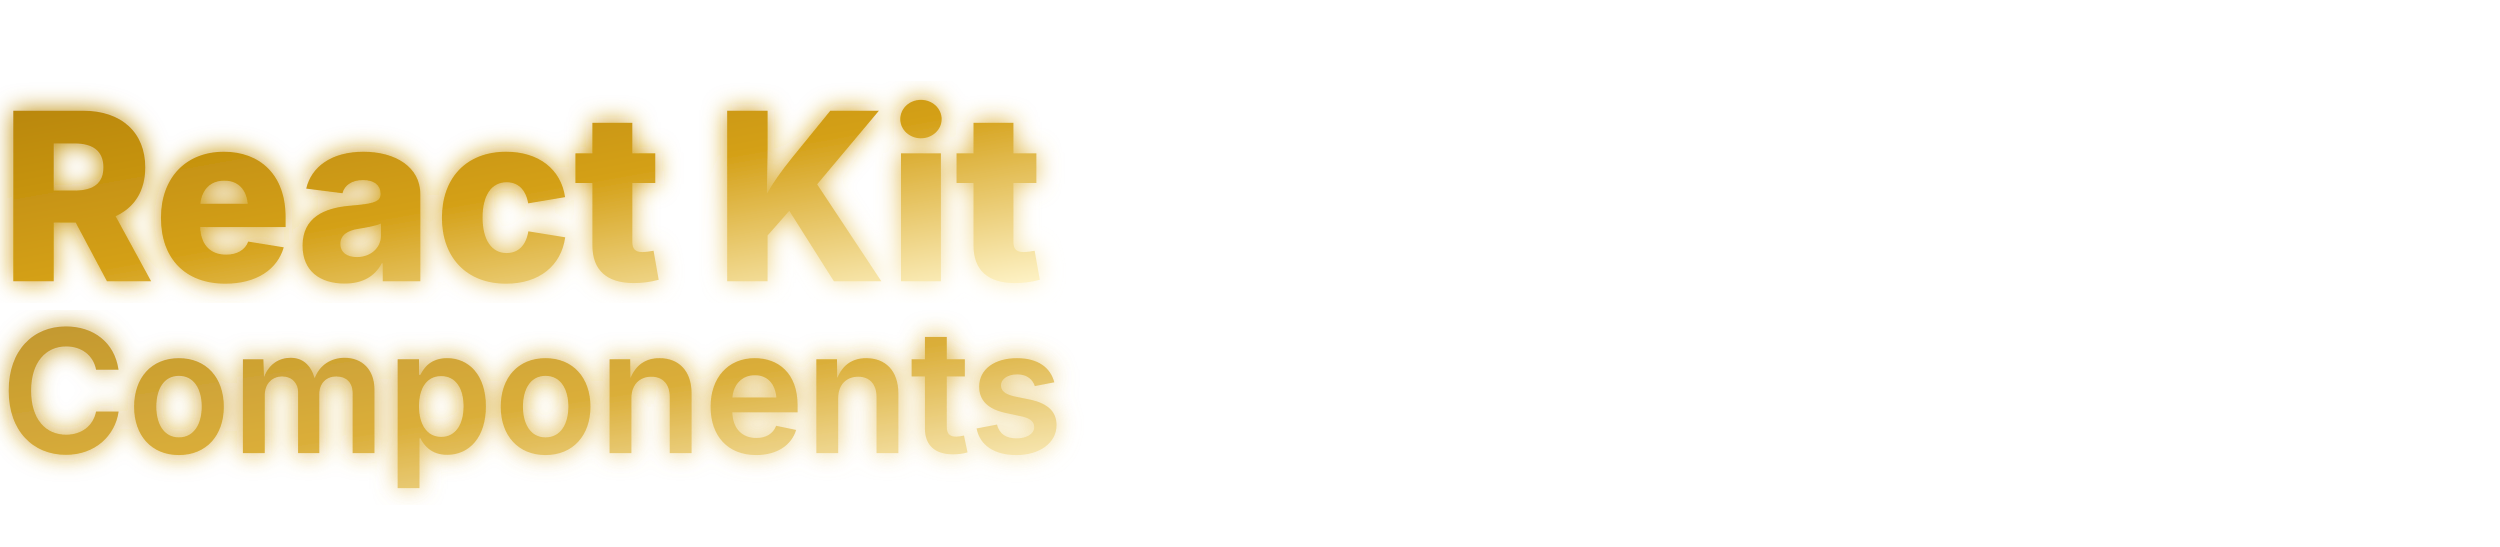
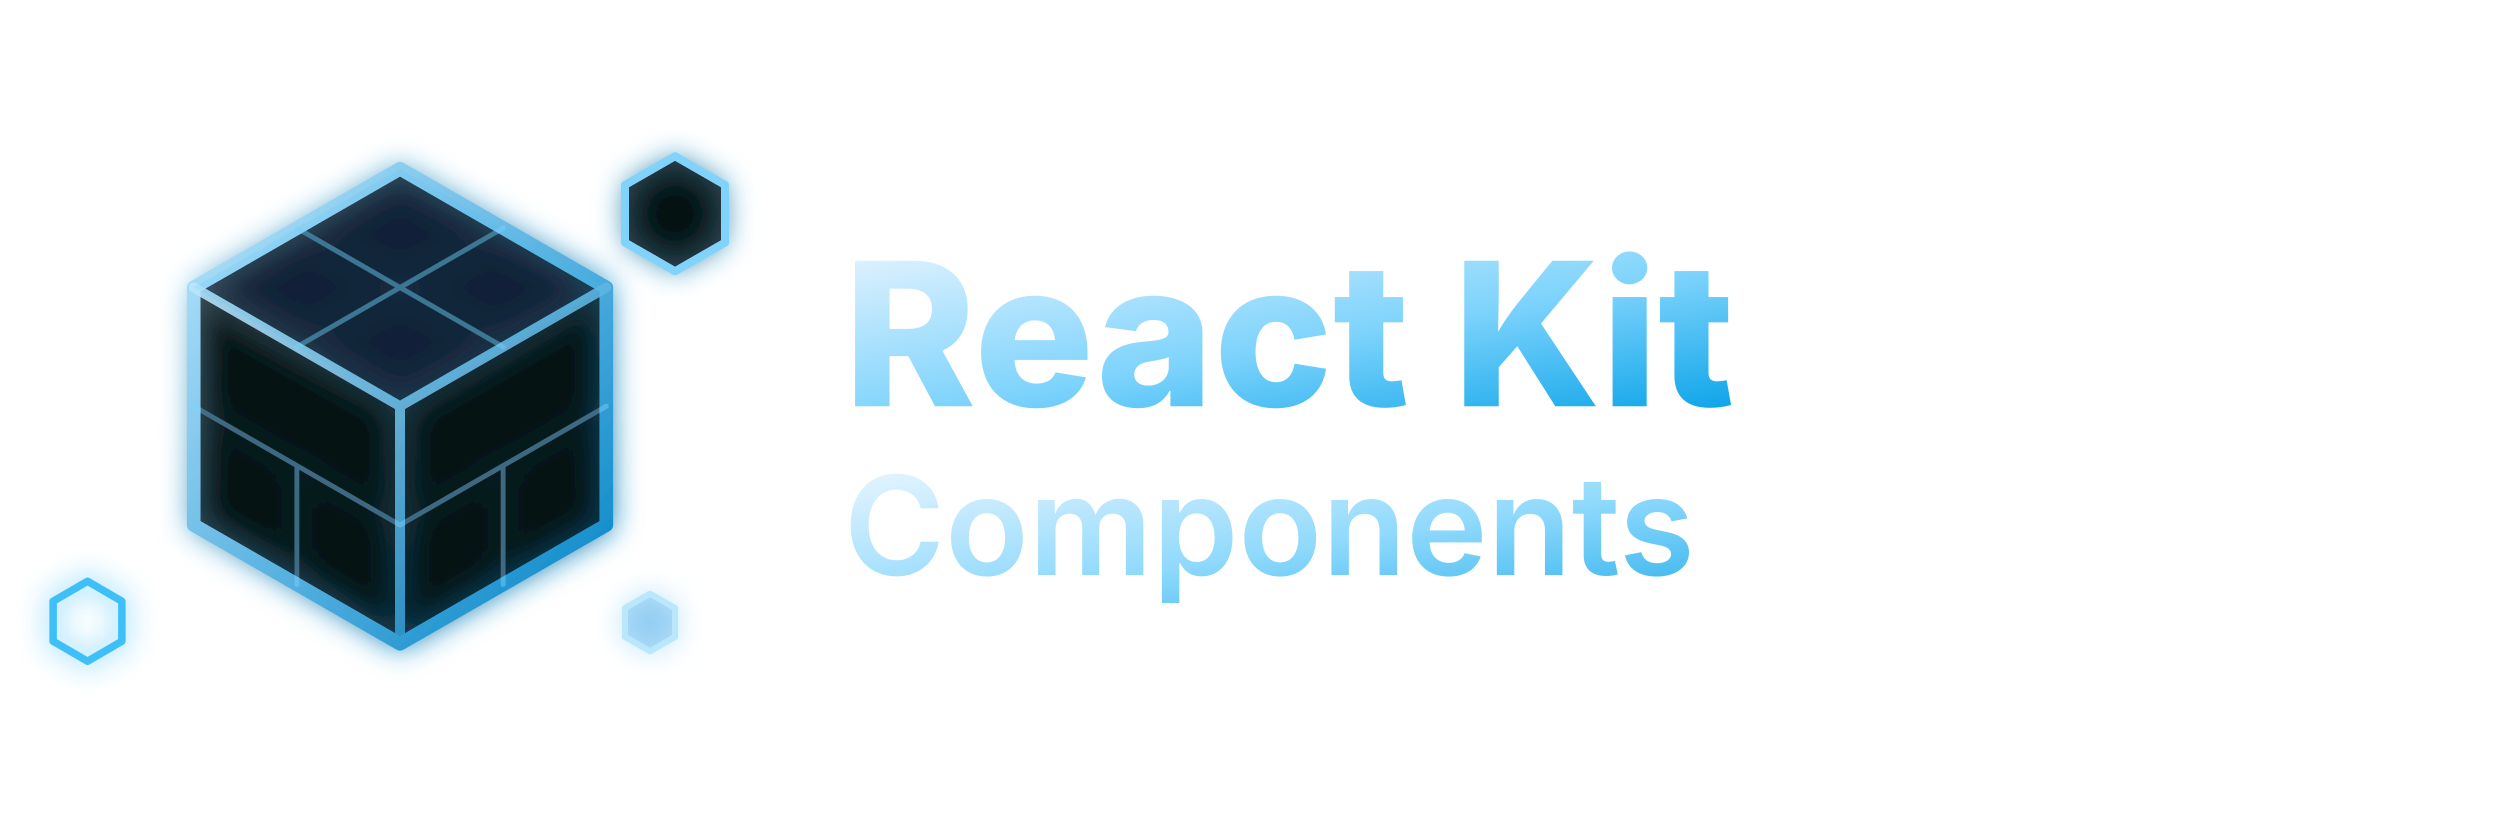
- <svg xmlns="http://www.w3.org/2000/svg" viewBox="0 0 320 70">
+ <svg xmlns="http://www.w3.org/2000/svg" viewBox="0 0 400 130">
  <defs>
-     <linearGradient id="textGrad" x1="0%" y1="0%" x2="100%" y2="100%">
-       <stop offset="0%" style="stop-color:#b8860b" />
-       <stop offset="50%" style="stop-color:#d4a017" />
-       <stop offset="100%" style="stop-color:#fef3c7" />
+     <linearGradient id="txt" x1="0%" y1="0%" x2="100%" y2="100%">
+       <stop offset="0%" stop-color="#e0f2fe" />
+       <stop offset="55%" stop-color="#7dd3fc" />
+       <stop offset="100%" stop-color="#0ea5e9" />
    </linearGradient>
-     <filter id="softGlow">
-       <feGaussianBlur stdDeviation="1.5" result="blur" />
+     <linearGradient id="edge" x1="0%" y1="0%" x2="100%" y2="100%">
+       <stop offset="0%" stop-color="#bae6fd" />
+       <stop offset="100%" stop-color="#0284c7" />
+     </linearGradient>
+     <filter id="glow" x="-40%" y="-40%" width="180%" height="180%">
+       <feGaussianBlur stdDeviation="2.2" result="b" />
      <feMerge>
-         <feMergeNode in="blur" />
+         <feMergeNode in="b" />
        <feMergeNode in="SourceGraphic" />
      </feMerge>
    </filter>
  </defs>
-   <text x="0" y="36" font-family="system-ui, -apple-system, sans-serif" font-size="30" font-weight="800" fill="url(#textGrad)" filter="url(#softGlow)">
-     React Kit
-   </text>
-   <text x="0" y="58" font-family="system-ui, -apple-system, sans-serif" font-size="22" font-weight="600" fill="url(#textGrad)" opacity="0.85" filter="url(#softGlow)">
-     Components
-   </text>
+   <g transform="translate(64 65)" filter="url(#glow)" stroke-linejoin="round" stroke-linecap="round">
+     <g>
+       <path d="M0 -38 L33 -19 L33 19 L0 38 L-33 19 L-33 -19 Z" fill="rgba(3,8,16,0.85)" stroke="url(#edge)" stroke-width="2.2" />
+       <path d="M-33 -19 L0 0 L33 -19 M0 0 L0 38" fill="none" stroke="url(#edge)" stroke-width="1.6" opacity="0.9" />
+       <path d="M-16.5 -28.5 L16.5 -9.5 M16.5 -28.5 L-16.5 -9.5 M-16.5 9.5 L-16.5 28.5 M16.5 9.5 L16.5 28.5 M-33 0 L0 19 M33 0 L0 19" fill="none" stroke="#7dd3fc" stroke-width="0.8" opacity="0.45" />
+       <path d="M0 -38 L33 -19 L0 0 L-33 -19 Z" fill="#38bdf8" opacity="0.14" />
+     </g>
+     <g opacity="0.95">
+       <path d="M44 -40 l8 4.6 v9.2 l-8 4.6 l-8 -4.6 v-9.2 z" fill="rgba(3,8,16,0.9)" stroke="#7dd3fc" stroke-width="1.3">
+         
+       </path>
+       <path d="M-50 28 l5.5 3.2 v6.4 l-5.5 3.2 l-5.5 -3.2 v-6.4 z" fill="none" stroke="#38bdf8" stroke-width="1.2">
+         
+       </path>
+       <path d="M40 30 l4 2.3 v4.6 l-4 2.3 l-4 -2.3 v-4.6 z" fill="#0ea5e9" fill-opacity="0.35" stroke="#bae6fd" stroke-width="1">
+         
+       </path>
+     </g>
+   </g>
+   <text x="135" y="65" font-family="system-ui, -apple-system, sans-serif" font-size="32" font-weight="800" fill="url(#txt)">React Kit</text>
+   <text x="135" y="92" font-family="system-ui, -apple-system, sans-serif" font-size="22" font-weight="600" fill="url(#txt)" opacity="0.85">Components</text>
</svg>
